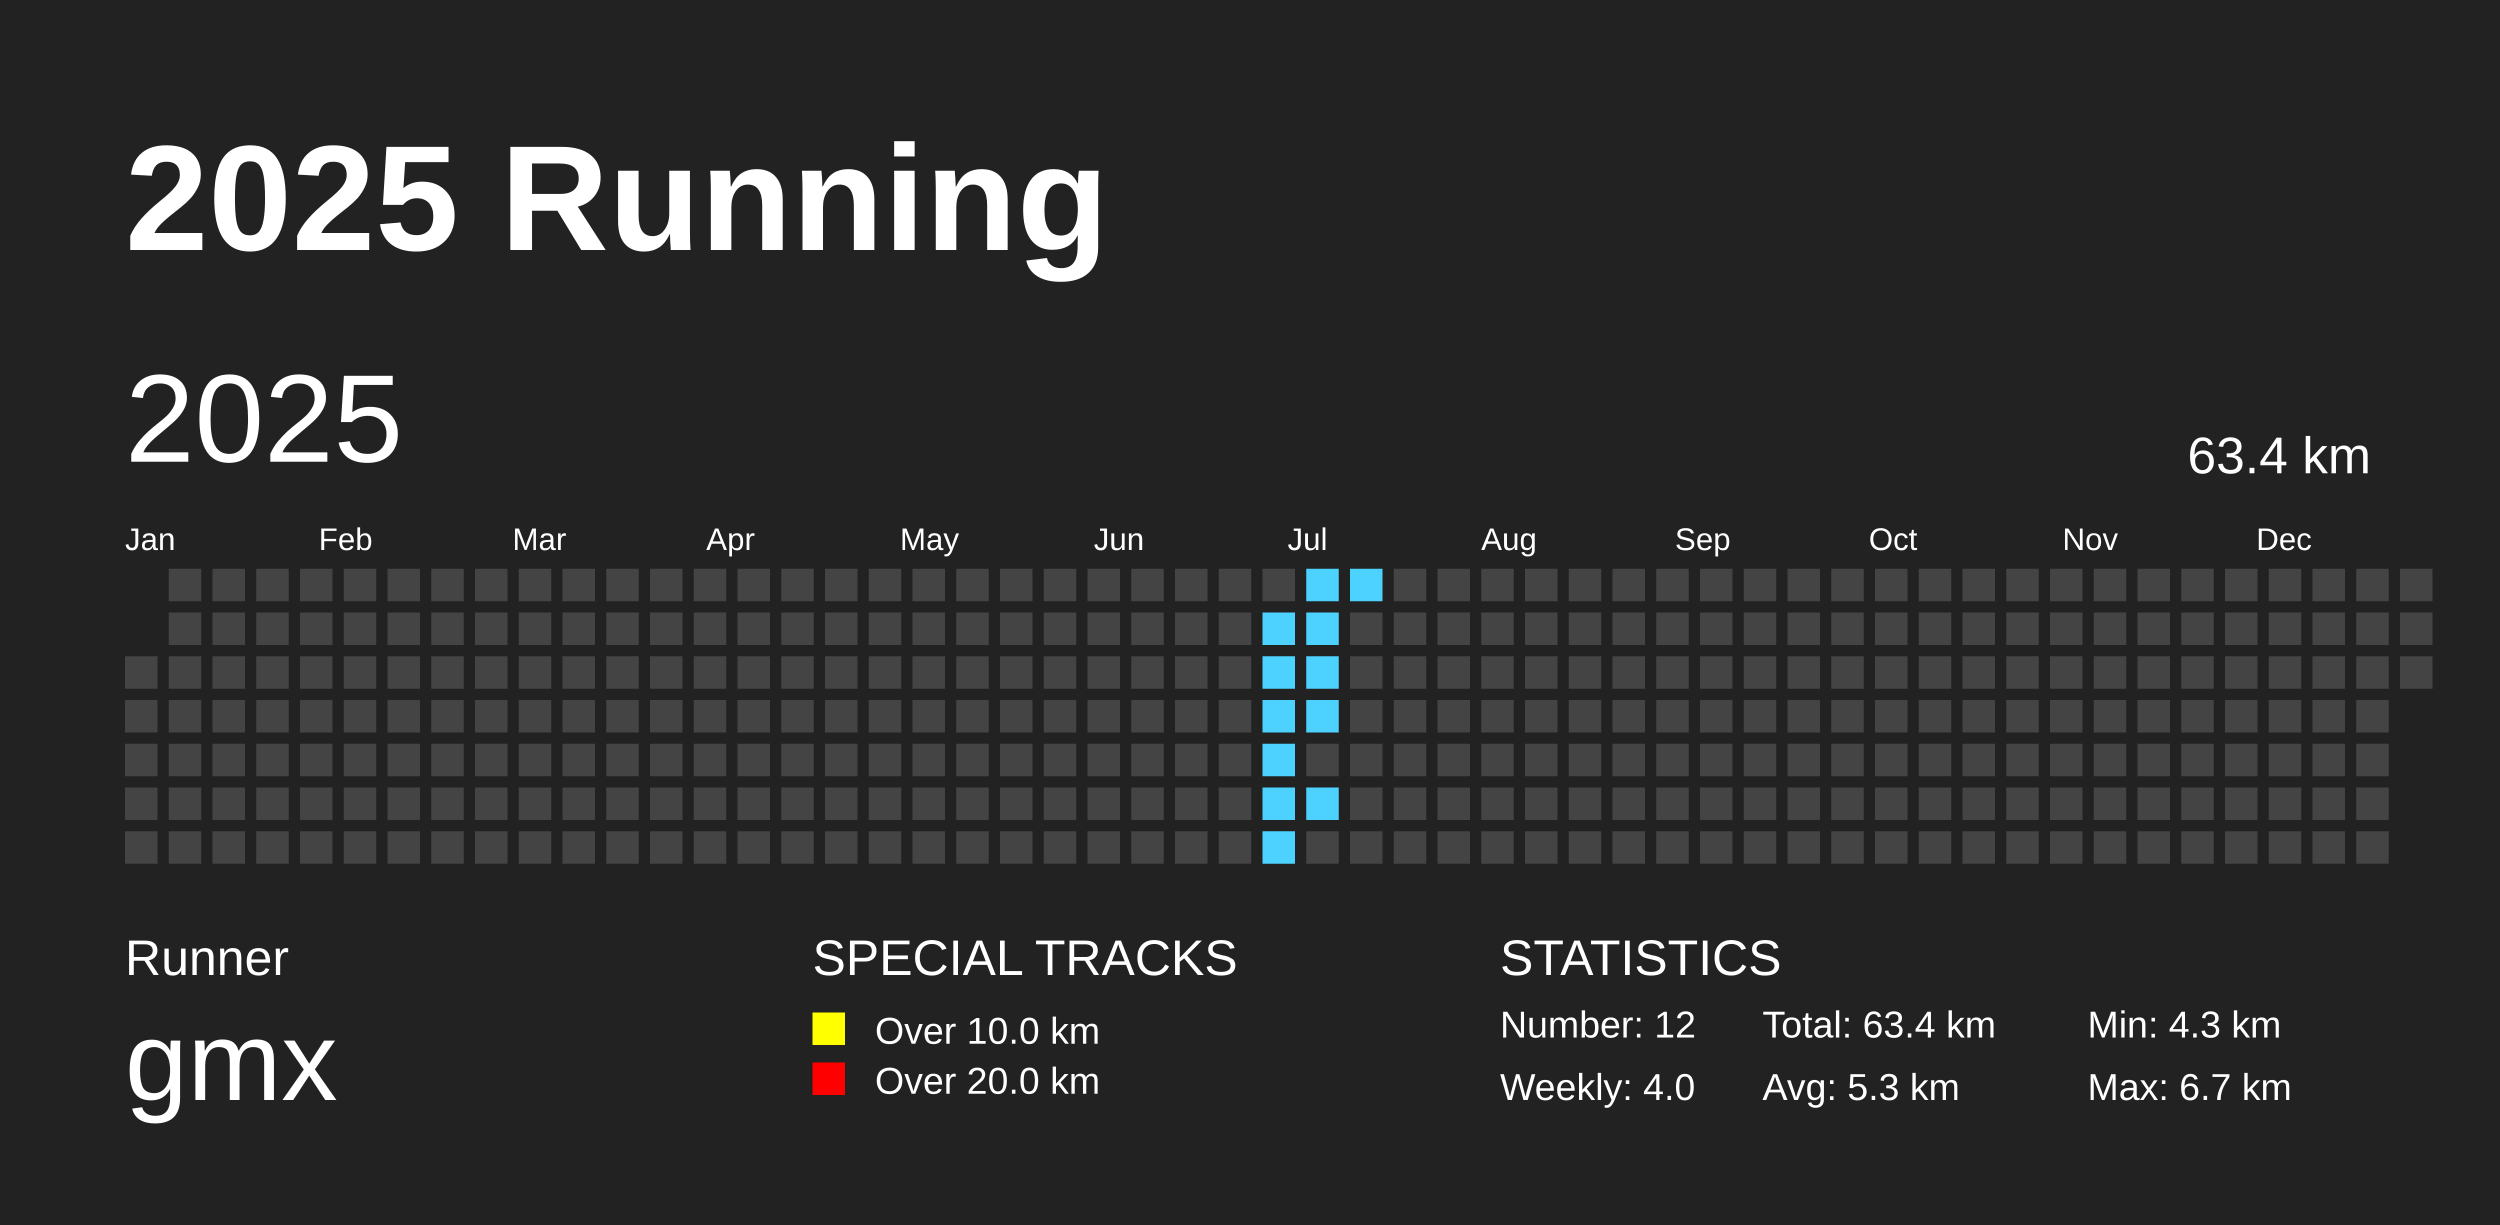
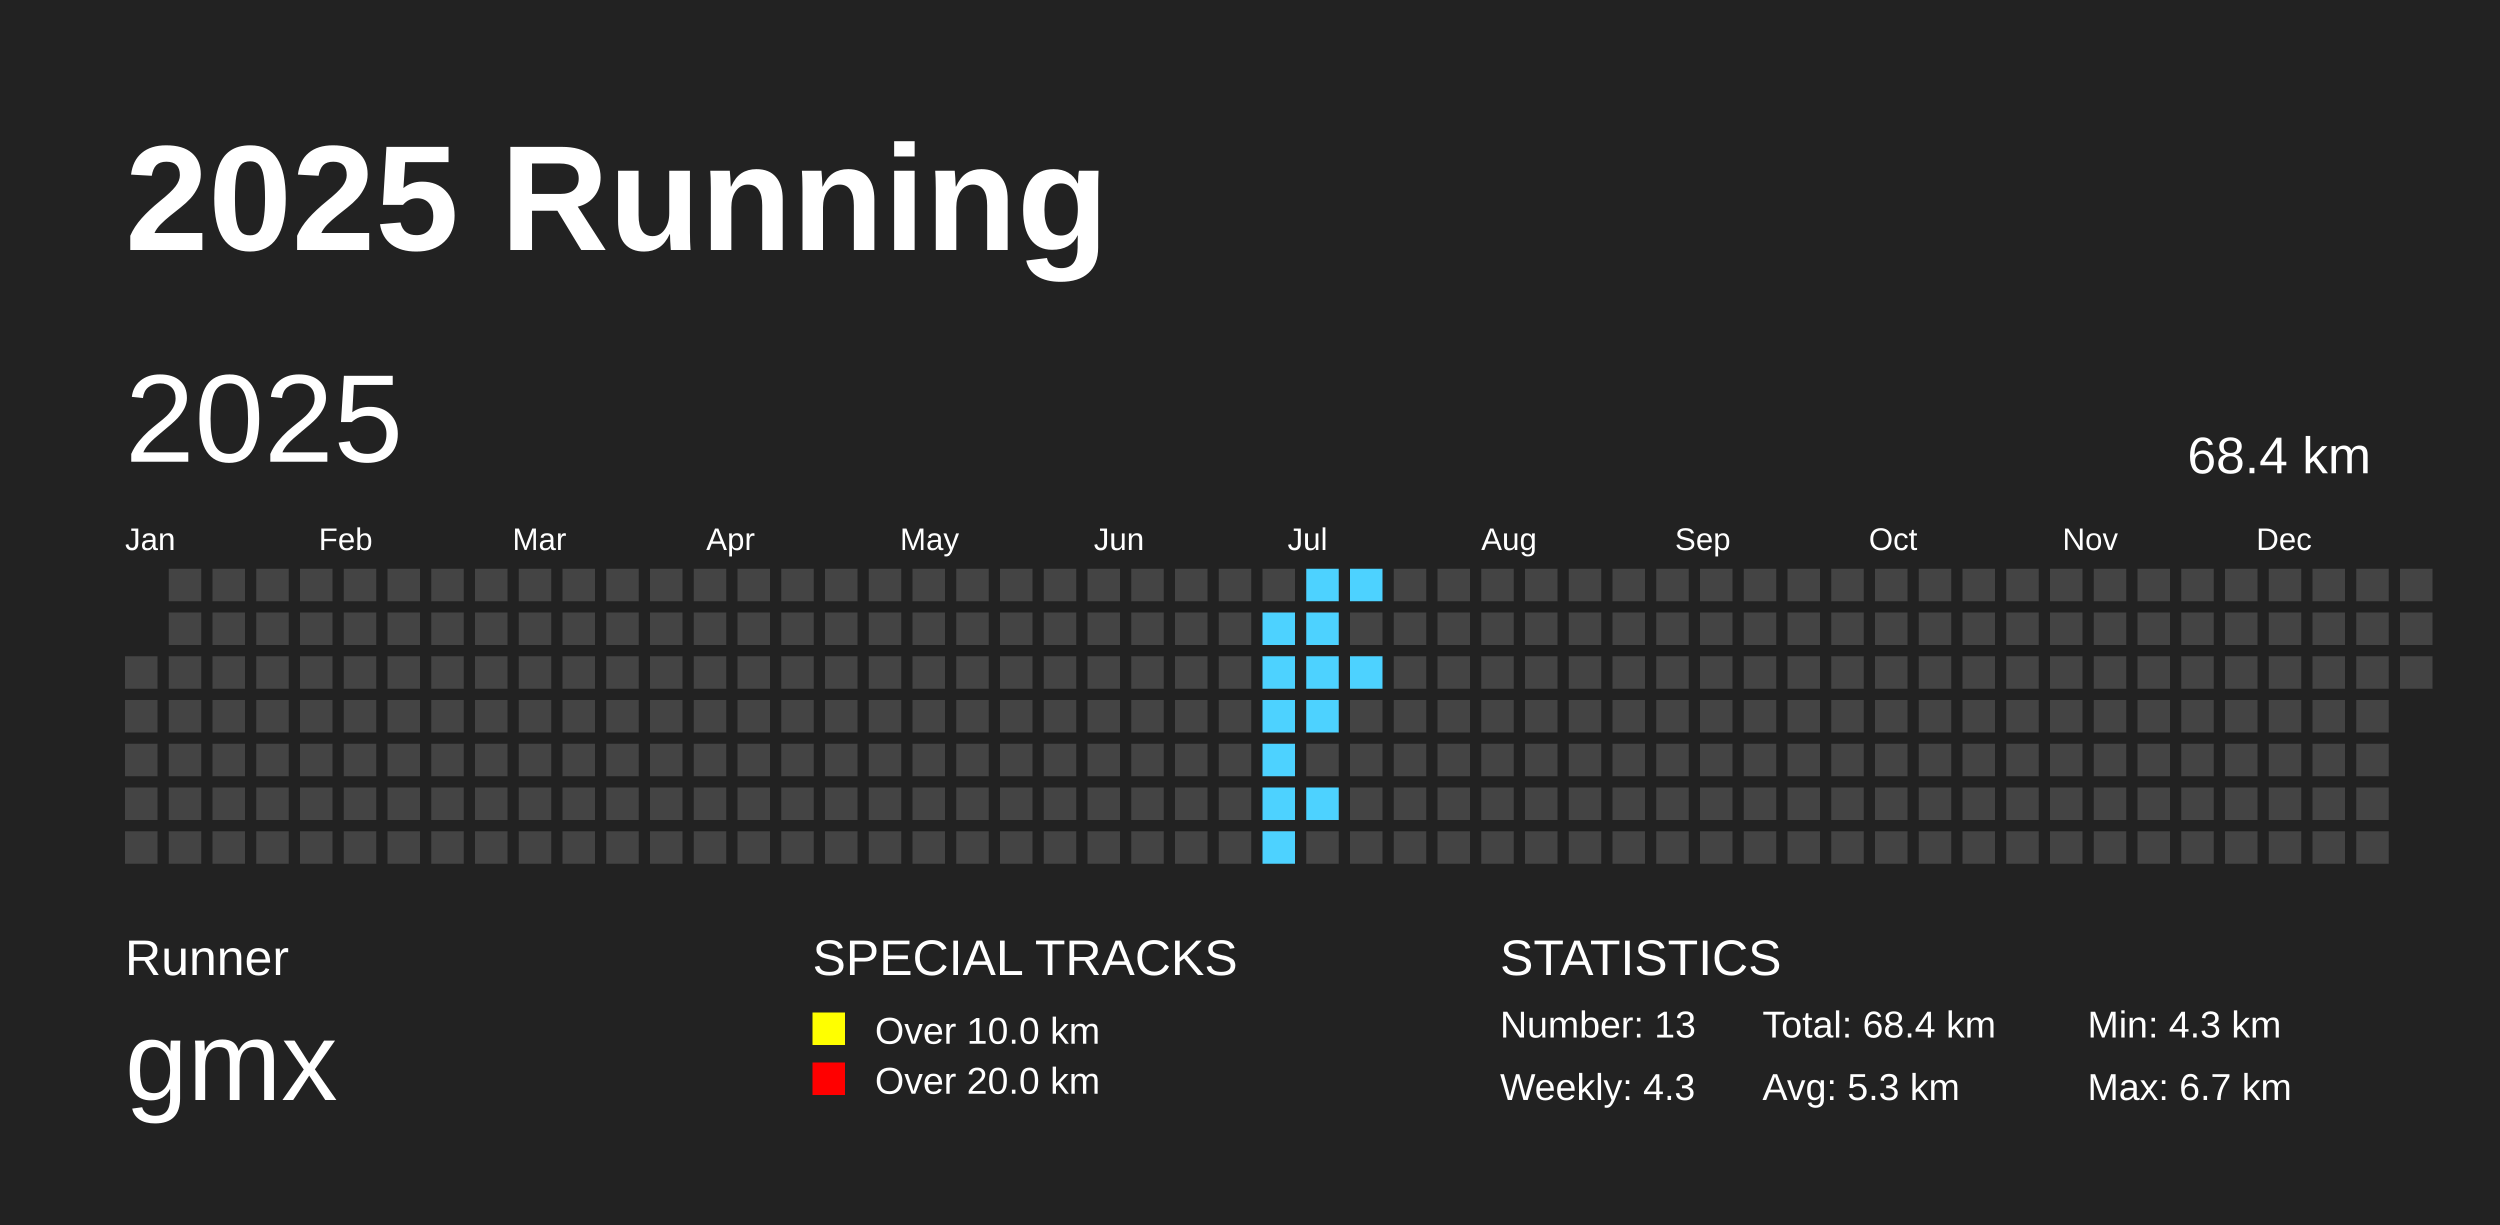
<svg xmlns="http://www.w3.org/2000/svg" baseProfile="full" height="98mm" version="1.1" viewBox="0,0,200,98" width="200mm">
  <defs />
  <rect fill="#222222" height="98" width="200" x="0" y="0" />
  <text fill="#FFFFFF" style="font-size:12px; font-family:Arial; font-weight:bold;" x="10" y="20">2025 Running</text>
  <text fill="#FFFFFF" style="font-size:4px; font-family:Arial" x="10" y="78">Runner</text>
  <text fill="#FFFFFF" style="font-size:9px; font-family:Arial" x="10" y="88">gmx</text>
  <text fill="#FFFFFF" style="font-size:4px; font-family:Arial" x="65" y="78">SPECIAL TRACKS</text>
  <rect fill="yellow" height="2.6" width="2.6" x="65" y="81" />
  <text fill="#FFFFFF" style="font-size:3px; font-family:Arial" x="70" y="83.5">Over 10.0 km</text>
  <rect fill="red" height="2.6" width="2.6" x="65" y="85" />
  <text fill="#FFFFFF" style="font-size:3px; font-family:Arial" x="70" y="87.5">Over 20.0 km</text>
  <text fill="#FFFFFF" style="font-size:4px; font-family:Arial" x="120" y="78">STATISTICS</text>
-   <text fill="#FFFFFF" style="font-size:3px; font-family:Arial" x="120" y="83">Number: 12</text>
-   <text fill="#FFFFFF" style="font-size:3px; font-family:Arial" x="120" y="88">Weekly: 4.0</text>
-   <text fill="#FFFFFF" style="font-size:3px; font-family:Arial" x="141" y="83">Total: 63.4 km</text>
+   <text fill="#FFFFFF" style="font-size:3px; font-family:Arial" x="120" y="83">Number: 13</text>
+   <text fill="#FFFFFF" style="font-size:3px; font-family:Arial" x="120" y="88">Weekly: 4.3</text>
+   <text fill="#FFFFFF" style="font-size:3px; font-family:Arial" x="141" y="83">Total: 68.4 km</text>
  <text fill="#FFFFFF" style="font-size:3px; font-family:Arial" x="141" y="88">Avg: 5.3 km</text>
  <text fill="#FFFFFF" style="font-size:3px; font-family:Arial" x="167" y="83">Min: 4.3 km</text>
  <text fill="#FFFFFF" style="font-size:3px; font-family:Arial" x="167" y="88">Max: 6.7 km</text>
  <text dominant-baseline="hanging" fill="#FFFFFF" style="font-size:10.0px; font-family:Arial;" x="10" y="30">2025</text>
-   <text dominant-baseline="hanging" fill="#FFFFFF" style="font-size:4.125px; font-family:Arial;" x="175" y="35">63.4 km</text>
+   <text dominant-baseline="hanging" fill="#FFFFFF" style="font-size:4.125px; font-family:Arial;" x="175" y="35">68.4 km</text>
  <text fill="#FFFFFF" style="font-size:2.5px; font-family:Arial" x="10.0" y="44">Jan</text>
  <text fill="#FFFFFF" style="font-size:2.5px; font-family:Arial" x="25.5" y="44">Feb</text>
  <text fill="#FFFFFF" style="font-size:2.5px; font-family:Arial" x="41.0" y="44">Mar</text>
  <text fill="#FFFFFF" style="font-size:2.5px; font-family:Arial" x="56.5" y="44">Apr</text>
  <text fill="#FFFFFF" style="font-size:2.5px; font-family:Arial" x="72.0" y="44">May</text>
  <text fill="#FFFFFF" style="font-size:2.5px; font-family:Arial" x="87.5" y="44">Jun</text>
  <text fill="#FFFFFF" style="font-size:2.5px; font-family:Arial" x="103.0" y="44">Jul</text>
  <text fill="#FFFFFF" style="font-size:2.5px; font-family:Arial" x="118.5" y="44">Aug</text>
  <text fill="#FFFFFF" style="font-size:2.5px; font-family:Arial" x="134.0" y="44">Sep</text>
  <text fill="#FFFFFF" style="font-size:2.5px; font-family:Arial" x="149.5" y="44">Oct</text>
  <text fill="#FFFFFF" style="font-size:2.5px; font-family:Arial" x="165.0" y="44">Nov</text>
  <text fill="#FFFFFF" style="font-size:2.5px; font-family:Arial" x="180.5" y="44">Dec</text>
  <rect fill="#444444" height="2.6" width="2.6" x="10.0" y="52.5" />
  <rect fill="#444444" height="2.6" width="2.6" x="10.0" y="56.0" />
  <rect fill="#444444" height="2.6" width="2.6" x="10.0" y="59.5" />
  <rect fill="#444444" height="2.6" width="2.6" x="10.0" y="63.0" />
  <rect fill="#444444" height="2.6" width="2.6" x="10.0" y="66.5" />
  <rect fill="#444444" height="2.6" width="2.6" x="13.5" y="45.5" />
  <rect fill="#444444" height="2.6" width="2.6" x="13.5" y="49.0" />
  <rect fill="#444444" height="2.6" width="2.6" x="13.5" y="52.5" />
  <rect fill="#444444" height="2.6" width="2.6" x="13.5" y="56.0" />
  <rect fill="#444444" height="2.6" width="2.6" x="13.5" y="59.5" />
  <rect fill="#444444" height="2.6" width="2.6" x="13.5" y="63.0" />
  <rect fill="#444444" height="2.6" width="2.6" x="13.5" y="66.5" />
  <rect fill="#444444" height="2.6" width="2.6" x="17.0" y="45.5" />
  <rect fill="#444444" height="2.6" width="2.6" x="17.0" y="49.0" />
  <rect fill="#444444" height="2.6" width="2.6" x="17.0" y="52.5" />
  <rect fill="#444444" height="2.6" width="2.6" x="17.0" y="56.0" />
  <rect fill="#444444" height="2.6" width="2.6" x="17.0" y="59.5" />
  <rect fill="#444444" height="2.6" width="2.6" x="17.0" y="63.0" />
  <rect fill="#444444" height="2.6" width="2.6" x="17.0" y="66.5" />
  <rect fill="#444444" height="2.6" width="2.6" x="20.5" y="45.5" />
  <rect fill="#444444" height="2.6" width="2.6" x="20.5" y="49.0" />
  <rect fill="#444444" height="2.6" width="2.6" x="20.5" y="52.5" />
  <rect fill="#444444" height="2.6" width="2.6" x="20.5" y="56.0" />
  <rect fill="#444444" height="2.6" width="2.6" x="20.5" y="59.5" />
  <rect fill="#444444" height="2.6" width="2.6" x="20.5" y="63.0" />
  <rect fill="#444444" height="2.6" width="2.6" x="20.5" y="66.5" />
  <rect fill="#444444" height="2.6" width="2.6" x="24.0" y="45.5" />
  <rect fill="#444444" height="2.6" width="2.6" x="24.0" y="49.0" />
  <rect fill="#444444" height="2.6" width="2.6" x="24.0" y="52.5" />
  <rect fill="#444444" height="2.6" width="2.6" x="24.0" y="56.0" />
  <rect fill="#444444" height="2.6" width="2.6" x="24.0" y="59.5" />
  <rect fill="#444444" height="2.6" width="2.6" x="24.0" y="63.0" />
  <rect fill="#444444" height="2.6" width="2.6" x="24.0" y="66.5" />
  <rect fill="#444444" height="2.6" width="2.6" x="27.5" y="45.5" />
  <rect fill="#444444" height="2.6" width="2.6" x="27.5" y="49.0" />
  <rect fill="#444444" height="2.6" width="2.6" x="27.5" y="52.5" />
  <rect fill="#444444" height="2.6" width="2.6" x="27.5" y="56.0" />
  <rect fill="#444444" height="2.6" width="2.6" x="27.5" y="59.5" />
  <rect fill="#444444" height="2.6" width="2.6" x="27.5" y="63.0" />
  <rect fill="#444444" height="2.6" width="2.6" x="27.5" y="66.5" />
  <rect fill="#444444" height="2.6" width="2.6" x="31.0" y="45.5" />
  <rect fill="#444444" height="2.6" width="2.6" x="31.0" y="49.0" />
  <rect fill="#444444" height="2.6" width="2.6" x="31.0" y="52.5" />
  <rect fill="#444444" height="2.6" width="2.6" x="31.0" y="56.0" />
  <rect fill="#444444" height="2.6" width="2.6" x="31.0" y="59.5" />
  <rect fill="#444444" height="2.6" width="2.6" x="31.0" y="63.0" />
  <rect fill="#444444" height="2.6" width="2.6" x="31.0" y="66.5" />
  <rect fill="#444444" height="2.6" width="2.6" x="34.5" y="45.5" />
  <rect fill="#444444" height="2.6" width="2.6" x="34.5" y="49.0" />
  <rect fill="#444444" height="2.6" width="2.6" x="34.5" y="52.5" />
  <rect fill="#444444" height="2.6" width="2.6" x="34.5" y="56.0" />
  <rect fill="#444444" height="2.6" width="2.6" x="34.5" y="59.5" />
  <rect fill="#444444" height="2.6" width="2.6" x="34.5" y="63.0" />
  <rect fill="#444444" height="2.6" width="2.6" x="34.5" y="66.5" />
  <rect fill="#444444" height="2.6" width="2.6" x="38.0" y="45.5" />
  <rect fill="#444444" height="2.6" width="2.6" x="38.0" y="49.0" />
  <rect fill="#444444" height="2.6" width="2.6" x="38.0" y="52.5" />
  <rect fill="#444444" height="2.6" width="2.6" x="38.0" y="56.0" />
  <rect fill="#444444" height="2.6" width="2.6" x="38.0" y="59.5" />
  <rect fill="#444444" height="2.6" width="2.6" x="38.0" y="63.0" />
  <rect fill="#444444" height="2.6" width="2.6" x="38.0" y="66.5" />
  <rect fill="#444444" height="2.6" width="2.6" x="41.5" y="45.5" />
  <rect fill="#444444" height="2.6" width="2.6" x="41.5" y="49.0" />
  <rect fill="#444444" height="2.6" width="2.6" x="41.5" y="52.5" />
  <rect fill="#444444" height="2.6" width="2.6" x="41.5" y="56.0" />
  <rect fill="#444444" height="2.6" width="2.6" x="41.5" y="59.5" />
  <rect fill="#444444" height="2.6" width="2.6" x="41.5" y="63.0" />
  <rect fill="#444444" height="2.6" width="2.6" x="41.5" y="66.5" />
  <rect fill="#444444" height="2.6" width="2.6" x="45.0" y="45.5" />
  <rect fill="#444444" height="2.6" width="2.6" x="45.0" y="49.0" />
  <rect fill="#444444" height="2.6" width="2.6" x="45.0" y="52.5" />
  <rect fill="#444444" height="2.6" width="2.6" x="45.0" y="56.0" />
  <rect fill="#444444" height="2.6" width="2.6" x="45.0" y="59.5" />
  <rect fill="#444444" height="2.6" width="2.6" x="45.0" y="63.0" />
  <rect fill="#444444" height="2.6" width="2.6" x="45.0" y="66.5" />
  <rect fill="#444444" height="2.6" width="2.6" x="48.5" y="45.5" />
  <rect fill="#444444" height="2.6" width="2.6" x="48.5" y="49.0" />
  <rect fill="#444444" height="2.6" width="2.6" x="48.5" y="52.5" />
  <rect fill="#444444" height="2.6" width="2.6" x="48.5" y="56.0" />
  <rect fill="#444444" height="2.6" width="2.6" x="48.5" y="59.5" />
  <rect fill="#444444" height="2.6" width="2.6" x="48.5" y="63.0" />
  <rect fill="#444444" height="2.6" width="2.6" x="48.5" y="66.5" />
  <rect fill="#444444" height="2.6" width="2.6" x="52.0" y="45.5" />
  <rect fill="#444444" height="2.6" width="2.6" x="52.0" y="49.0" />
  <rect fill="#444444" height="2.6" width="2.6" x="52.0" y="52.5" />
  <rect fill="#444444" height="2.6" width="2.6" x="52.0" y="56.0" />
  <rect fill="#444444" height="2.6" width="2.6" x="52.0" y="59.5" />
  <rect fill="#444444" height="2.6" width="2.6" x="52.0" y="63.0" />
  <rect fill="#444444" height="2.6" width="2.6" x="52.0" y="66.5" />
  <rect fill="#444444" height="2.6" width="2.6" x="55.5" y="45.5" />
  <rect fill="#444444" height="2.6" width="2.6" x="55.5" y="49.0" />
  <rect fill="#444444" height="2.6" width="2.6" x="55.5" y="52.5" />
  <rect fill="#444444" height="2.6" width="2.6" x="55.5" y="56.0" />
  <rect fill="#444444" height="2.6" width="2.6" x="55.5" y="59.5" />
  <rect fill="#444444" height="2.6" width="2.6" x="55.5" y="63.0" />
  <rect fill="#444444" height="2.6" width="2.6" x="55.5" y="66.5" />
  <rect fill="#444444" height="2.6" width="2.6" x="59.0" y="45.5" />
  <rect fill="#444444" height="2.6" width="2.6" x="59.0" y="49.0" />
  <rect fill="#444444" height="2.6" width="2.6" x="59.0" y="52.5" />
  <rect fill="#444444" height="2.6" width="2.6" x="59.0" y="56.0" />
  <rect fill="#444444" height="2.6" width="2.6" x="59.0" y="59.5" />
  <rect fill="#444444" height="2.6" width="2.6" x="59.0" y="63.0" />
  <rect fill="#444444" height="2.6" width="2.6" x="59.0" y="66.5" />
  <rect fill="#444444" height="2.6" width="2.6" x="62.5" y="45.5" />
  <rect fill="#444444" height="2.6" width="2.6" x="62.5" y="49.0" />
  <rect fill="#444444" height="2.6" width="2.6" x="62.5" y="52.5" />
  <rect fill="#444444" height="2.6" width="2.6" x="62.5" y="56.0" />
  <rect fill="#444444" height="2.6" width="2.6" x="62.5" y="59.5" />
  <rect fill="#444444" height="2.6" width="2.6" x="62.5" y="63.0" />
  <rect fill="#444444" height="2.6" width="2.6" x="62.5" y="66.5" />
  <rect fill="#444444" height="2.6" width="2.6" x="66.0" y="45.5" />
  <rect fill="#444444" height="2.6" width="2.6" x="66.0" y="49.0" />
  <rect fill="#444444" height="2.6" width="2.6" x="66.0" y="52.5" />
  <rect fill="#444444" height="2.6" width="2.6" x="66.0" y="56.0" />
  <rect fill="#444444" height="2.6" width="2.6" x="66.0" y="59.5" />
  <rect fill="#444444" height="2.6" width="2.6" x="66.0" y="63.0" />
  <rect fill="#444444" height="2.6" width="2.6" x="66.0" y="66.5" />
  <rect fill="#444444" height="2.6" width="2.6" x="69.5" y="45.5" />
  <rect fill="#444444" height="2.6" width="2.6" x="69.5" y="49.0" />
  <rect fill="#444444" height="2.6" width="2.6" x="69.5" y="52.5" />
  <rect fill="#444444" height="2.6" width="2.6" x="69.5" y="56.0" />
  <rect fill="#444444" height="2.6" width="2.6" x="69.5" y="59.5" />
  <rect fill="#444444" height="2.6" width="2.6" x="69.5" y="63.0" />
  <rect fill="#444444" height="2.6" width="2.6" x="69.5" y="66.5" />
  <rect fill="#444444" height="2.6" width="2.6" x="73.0" y="45.5" />
  <rect fill="#444444" height="2.6" width="2.6" x="73.0" y="49.0" />
  <rect fill="#444444" height="2.6" width="2.6" x="73.0" y="52.5" />
  <rect fill="#444444" height="2.6" width="2.6" x="73.0" y="56.0" />
  <rect fill="#444444" height="2.6" width="2.6" x="73.0" y="59.5" />
  <rect fill="#444444" height="2.6" width="2.6" x="73.0" y="63.0" />
  <rect fill="#444444" height="2.6" width="2.6" x="73.0" y="66.5" />
  <rect fill="#444444" height="2.6" width="2.6" x="76.5" y="45.5" />
  <rect fill="#444444" height="2.6" width="2.6" x="76.5" y="49.0" />
  <rect fill="#444444" height="2.6" width="2.6" x="76.5" y="52.5" />
  <rect fill="#444444" height="2.6" width="2.6" x="76.5" y="56.0" />
  <rect fill="#444444" height="2.6" width="2.6" x="76.5" y="59.5" />
  <rect fill="#444444" height="2.6" width="2.6" x="76.5" y="63.0" />
  <rect fill="#444444" height="2.6" width="2.6" x="76.5" y="66.5" />
  <rect fill="#444444" height="2.6" width="2.6" x="80.0" y="45.5" />
  <rect fill="#444444" height="2.6" width="2.6" x="80.0" y="49.0" />
  <rect fill="#444444" height="2.6" width="2.6" x="80.0" y="52.5" />
  <rect fill="#444444" height="2.6" width="2.6" x="80.0" y="56.0" />
  <rect fill="#444444" height="2.6" width="2.6" x="80.0" y="59.5" />
  <rect fill="#444444" height="2.6" width="2.6" x="80.0" y="63.0" />
  <rect fill="#444444" height="2.6" width="2.6" x="80.0" y="66.5" />
  <rect fill="#444444" height="2.6" width="2.6" x="83.5" y="45.5" />
  <rect fill="#444444" height="2.6" width="2.6" x="83.5" y="49.0" />
  <rect fill="#444444" height="2.6" width="2.6" x="83.5" y="52.5" />
  <rect fill="#444444" height="2.6" width="2.6" x="83.5" y="56.0" />
  <rect fill="#444444" height="2.6" width="2.6" x="83.5" y="59.5" />
  <rect fill="#444444" height="2.6" width="2.6" x="83.5" y="63.0" />
  <rect fill="#444444" height="2.6" width="2.6" x="83.5" y="66.5" />
  <rect fill="#444444" height="2.6" width="2.6" x="87.0" y="45.5" />
  <rect fill="#444444" height="2.6" width="2.6" x="87.0" y="49.0" />
  <rect fill="#444444" height="2.6" width="2.6" x="87.0" y="52.5" />
  <rect fill="#444444" height="2.6" width="2.6" x="87.0" y="56.0" />
  <rect fill="#444444" height="2.6" width="2.6" x="87.0" y="59.5" />
  <rect fill="#444444" height="2.6" width="2.6" x="87.0" y="63.0" />
  <rect fill="#444444" height="2.6" width="2.6" x="87.0" y="66.5" />
  <rect fill="#444444" height="2.6" width="2.6" x="90.5" y="45.5" />
  <rect fill="#444444" height="2.6" width="2.6" x="90.5" y="49.0" />
  <rect fill="#444444" height="2.6" width="2.6" x="90.5" y="52.5" />
  <rect fill="#444444" height="2.6" width="2.6" x="90.5" y="56.0" />
  <rect fill="#444444" height="2.6" width="2.6" x="90.5" y="59.5" />
  <rect fill="#444444" height="2.6" width="2.6" x="90.5" y="63.0" />
  <rect fill="#444444" height="2.6" width="2.6" x="90.5" y="66.5" />
  <rect fill="#444444" height="2.6" width="2.6" x="94.0" y="45.5" />
  <rect fill="#444444" height="2.6" width="2.6" x="94.0" y="49.0" />
  <rect fill="#444444" height="2.6" width="2.6" x="94.0" y="52.5" />
  <rect fill="#444444" height="2.6" width="2.6" x="94.0" y="56.0" />
  <rect fill="#444444" height="2.6" width="2.6" x="94.0" y="59.5" />
  <rect fill="#444444" height="2.6" width="2.6" x="94.0" y="63.0" />
  <rect fill="#444444" height="2.6" width="2.6" x="94.0" y="66.5" />
  <rect fill="#444444" height="2.6" width="2.6" x="97.5" y="45.5" />
  <rect fill="#444444" height="2.6" width="2.6" x="97.5" y="49.0" />
  <rect fill="#444444" height="2.6" width="2.6" x="97.5" y="52.5" />
  <rect fill="#444444" height="2.6" width="2.6" x="97.5" y="56.0" />
  <rect fill="#444444" height="2.6" width="2.6" x="97.5" y="59.5" />
  <rect fill="#444444" height="2.6" width="2.6" x="97.5" y="63.0" />
  <rect fill="#444444" height="2.6" width="2.6" x="97.5" y="66.5" />
  <rect fill="#444444" height="2.6" width="2.6" x="101.0" y="45.5" />
  <rect fill="#4DD2FF" height="2.6" width="2.6" x="101.0" y="49.0" />
  <rect fill="#4DD2FF" height="2.6" width="2.6" x="101.0" y="52.5" />
  <rect fill="#4DD2FF" height="2.6" width="2.6" x="101.0" y="56.0" />
  <rect fill="#4DD2FF" height="2.6" width="2.6" x="101.0" y="59.5" />
  <rect fill="#4DD2FF" height="2.6" width="2.6" x="101.0" y="63.0" />
  <rect fill="#4DD2FF" height="2.6" width="2.6" x="101.0" y="66.5" />
  <rect fill="#4DD2FF" height="2.6" width="2.6" x="104.5" y="45.5" />
  <rect fill="#4DD2FF" height="2.6" width="2.6" x="104.5" y="49.0" />
  <rect fill="#4DD2FF" height="2.6" width="2.6" x="104.5" y="52.5" />
  <rect fill="#4DD2FF" height="2.6" width="2.6" x="104.5" y="56.0" />
  <rect fill="#444444" height="2.6" width="2.6" x="104.5" y="59.5" />
  <rect fill="#4DD2FF" height="2.6" width="2.6" x="104.5" y="63.0" />
  <rect fill="#444444" height="2.6" width="2.6" x="104.5" y="66.5" />
  <rect fill="#4DD2FF" height="2.6" width="2.6" x="108.0" y="45.5" />
  <rect fill="#444444" height="2.6" width="2.6" x="108.0" y="49.0" />
-   <rect fill="#444444" height="2.6" width="2.6" x="108.0" y="52.5" />
+   <rect fill="#4DD2FF" height="2.6" width="2.6" x="108.0" y="52.5" />
  <rect fill="#444444" height="2.6" width="2.6" x="108.0" y="56.0" />
  <rect fill="#444444" height="2.6" width="2.6" x="108.0" y="59.5" />
  <rect fill="#444444" height="2.6" width="2.6" x="108.0" y="63.0" />
  <rect fill="#444444" height="2.6" width="2.6" x="108.0" y="66.5" />
  <rect fill="#444444" height="2.6" width="2.6" x="111.5" y="45.5" />
  <rect fill="#444444" height="2.6" width="2.6" x="111.5" y="49.0" />
  <rect fill="#444444" height="2.6" width="2.6" x="111.5" y="52.5" />
  <rect fill="#444444" height="2.6" width="2.6" x="111.5" y="56.0" />
  <rect fill="#444444" height="2.6" width="2.6" x="111.5" y="59.5" />
  <rect fill="#444444" height="2.6" width="2.6" x="111.5" y="63.0" />
  <rect fill="#444444" height="2.6" width="2.6" x="111.5" y="66.5" />
  <rect fill="#444444" height="2.6" width="2.6" x="115.0" y="45.5" />
  <rect fill="#444444" height="2.6" width="2.6" x="115.0" y="49.0" />
  <rect fill="#444444" height="2.6" width="2.6" x="115.0" y="52.5" />
  <rect fill="#444444" height="2.6" width="2.6" x="115.0" y="56.0" />
  <rect fill="#444444" height="2.6" width="2.6" x="115.0" y="59.5" />
  <rect fill="#444444" height="2.6" width="2.6" x="115.0" y="63.0" />
  <rect fill="#444444" height="2.6" width="2.6" x="115.0" y="66.5" />
  <rect fill="#444444" height="2.6" width="2.6" x="118.5" y="45.5" />
  <rect fill="#444444" height="2.6" width="2.6" x="118.5" y="49.0" />
  <rect fill="#444444" height="2.6" width="2.6" x="118.5" y="52.5" />
  <rect fill="#444444" height="2.6" width="2.6" x="118.5" y="56.0" />
  <rect fill="#444444" height="2.6" width="2.6" x="118.5" y="59.5" />
  <rect fill="#444444" height="2.6" width="2.6" x="118.5" y="63.0" />
  <rect fill="#444444" height="2.6" width="2.6" x="118.5" y="66.5" />
  <rect fill="#444444" height="2.6" width="2.6" x="122.0" y="45.5" />
  <rect fill="#444444" height="2.6" width="2.6" x="122.0" y="49.0" />
  <rect fill="#444444" height="2.6" width="2.6" x="122.0" y="52.5" />
  <rect fill="#444444" height="2.6" width="2.6" x="122.0" y="56.0" />
  <rect fill="#444444" height="2.6" width="2.6" x="122.0" y="59.5" />
  <rect fill="#444444" height="2.6" width="2.6" x="122.0" y="63.0" />
  <rect fill="#444444" height="2.6" width="2.6" x="122.0" y="66.5" />
  <rect fill="#444444" height="2.6" width="2.6" x="125.5" y="45.5" />
  <rect fill="#444444" height="2.6" width="2.6" x="125.5" y="49.0" />
  <rect fill="#444444" height="2.6" width="2.6" x="125.5" y="52.5" />
  <rect fill="#444444" height="2.6" width="2.6" x="125.5" y="56.0" />
  <rect fill="#444444" height="2.6" width="2.6" x="125.5" y="59.5" />
  <rect fill="#444444" height="2.6" width="2.6" x="125.5" y="63.0" />
  <rect fill="#444444" height="2.6" width="2.6" x="125.5" y="66.5" />
  <rect fill="#444444" height="2.6" width="2.6" x="129.0" y="45.5" />
  <rect fill="#444444" height="2.6" width="2.6" x="129.0" y="49.0" />
  <rect fill="#444444" height="2.6" width="2.6" x="129.0" y="52.5" />
  <rect fill="#444444" height="2.6" width="2.6" x="129.0" y="56.0" />
  <rect fill="#444444" height="2.6" width="2.6" x="129.0" y="59.5" />
  <rect fill="#444444" height="2.6" width="2.6" x="129.0" y="63.0" />
  <rect fill="#444444" height="2.6" width="2.6" x="129.0" y="66.5" />
  <rect fill="#444444" height="2.6" width="2.6" x="132.5" y="45.5" />
  <rect fill="#444444" height="2.6" width="2.6" x="132.5" y="49.0" />
  <rect fill="#444444" height="2.6" width="2.6" x="132.5" y="52.5" />
  <rect fill="#444444" height="2.6" width="2.6" x="132.5" y="56.0" />
  <rect fill="#444444" height="2.6" width="2.6" x="132.5" y="59.5" />
  <rect fill="#444444" height="2.6" width="2.6" x="132.5" y="63.0" />
  <rect fill="#444444" height="2.6" width="2.6" x="132.5" y="66.5" />
  <rect fill="#444444" height="2.6" width="2.6" x="136.0" y="45.5" />
  <rect fill="#444444" height="2.6" width="2.6" x="136.0" y="49.0" />
  <rect fill="#444444" height="2.6" width="2.6" x="136.0" y="52.5" />
  <rect fill="#444444" height="2.6" width="2.6" x="136.0" y="56.0" />
  <rect fill="#444444" height="2.6" width="2.6" x="136.0" y="59.5" />
  <rect fill="#444444" height="2.6" width="2.6" x="136.0" y="63.0" />
  <rect fill="#444444" height="2.6" width="2.6" x="136.0" y="66.5" />
  <rect fill="#444444" height="2.6" width="2.6" x="139.5" y="45.5" />
  <rect fill="#444444" height="2.6" width="2.6" x="139.5" y="49.0" />
  <rect fill="#444444" height="2.6" width="2.6" x="139.5" y="52.5" />
  <rect fill="#444444" height="2.6" width="2.6" x="139.5" y="56.0" />
  <rect fill="#444444" height="2.6" width="2.6" x="139.5" y="59.5" />
  <rect fill="#444444" height="2.6" width="2.6" x="139.5" y="63.0" />
  <rect fill="#444444" height="2.6" width="2.6" x="139.5" y="66.5" />
  <rect fill="#444444" height="2.6" width="2.6" x="143.0" y="45.5" />
  <rect fill="#444444" height="2.6" width="2.6" x="143.0" y="49.0" />
  <rect fill="#444444" height="2.6" width="2.6" x="143.0" y="52.5" />
  <rect fill="#444444" height="2.6" width="2.6" x="143.0" y="56.0" />
  <rect fill="#444444" height="2.6" width="2.6" x="143.0" y="59.5" />
  <rect fill="#444444" height="2.6" width="2.6" x="143.0" y="63.0" />
  <rect fill="#444444" height="2.6" width="2.6" x="143.0" y="66.5" />
  <rect fill="#444444" height="2.6" width="2.6" x="146.5" y="45.5" />
  <rect fill="#444444" height="2.6" width="2.6" x="146.5" y="49.0" />
  <rect fill="#444444" height="2.6" width="2.6" x="146.5" y="52.5" />
  <rect fill="#444444" height="2.6" width="2.6" x="146.5" y="56.0" />
  <rect fill="#444444" height="2.6" width="2.6" x="146.5" y="59.5" />
  <rect fill="#444444" height="2.6" width="2.6" x="146.5" y="63.0" />
  <rect fill="#444444" height="2.6" width="2.6" x="146.5" y="66.5" />
  <rect fill="#444444" height="2.6" width="2.6" x="150.0" y="45.5" />
  <rect fill="#444444" height="2.6" width="2.6" x="150.0" y="49.0" />
  <rect fill="#444444" height="2.6" width="2.6" x="150.0" y="52.5" />
  <rect fill="#444444" height="2.6" width="2.6" x="150.0" y="56.0" />
  <rect fill="#444444" height="2.6" width="2.6" x="150.0" y="59.5" />
  <rect fill="#444444" height="2.6" width="2.6" x="150.0" y="63.0" />
  <rect fill="#444444" height="2.6" width="2.6" x="150.0" y="66.5" />
  <rect fill="#444444" height="2.6" width="2.6" x="153.5" y="45.5" />
  <rect fill="#444444" height="2.6" width="2.6" x="153.5" y="49.0" />
  <rect fill="#444444" height="2.6" width="2.6" x="153.5" y="52.5" />
  <rect fill="#444444" height="2.6" width="2.6" x="153.5" y="56.0" />
  <rect fill="#444444" height="2.6" width="2.6" x="153.5" y="59.5" />
  <rect fill="#444444" height="2.6" width="2.6" x="153.5" y="63.0" />
  <rect fill="#444444" height="2.6" width="2.6" x="153.5" y="66.5" />
  <rect fill="#444444" height="2.6" width="2.6" x="157.0" y="45.5" />
  <rect fill="#444444" height="2.6" width="2.6" x="157.0" y="49.0" />
  <rect fill="#444444" height="2.6" width="2.6" x="157.0" y="52.5" />
  <rect fill="#444444" height="2.6" width="2.6" x="157.0" y="56.0" />
  <rect fill="#444444" height="2.6" width="2.6" x="157.0" y="59.5" />
  <rect fill="#444444" height="2.6" width="2.6" x="157.0" y="63.0" />
  <rect fill="#444444" height="2.6" width="2.6" x="157.0" y="66.5" />
  <rect fill="#444444" height="2.6" width="2.6" x="160.5" y="45.5" />
  <rect fill="#444444" height="2.6" width="2.6" x="160.5" y="49.0" />
  <rect fill="#444444" height="2.6" width="2.6" x="160.5" y="52.5" />
  <rect fill="#444444" height="2.6" width="2.6" x="160.5" y="56.0" />
  <rect fill="#444444" height="2.6" width="2.6" x="160.5" y="59.5" />
  <rect fill="#444444" height="2.6" width="2.6" x="160.5" y="63.0" />
  <rect fill="#444444" height="2.6" width="2.6" x="160.5" y="66.5" />
  <rect fill="#444444" height="2.6" width="2.6" x="164.0" y="45.5" />
  <rect fill="#444444" height="2.6" width="2.6" x="164.0" y="49.0" />
  <rect fill="#444444" height="2.6" width="2.6" x="164.0" y="52.5" />
  <rect fill="#444444" height="2.6" width="2.6" x="164.0" y="56.0" />
  <rect fill="#444444" height="2.6" width="2.6" x="164.0" y="59.5" />
  <rect fill="#444444" height="2.6" width="2.6" x="164.0" y="63.0" />
  <rect fill="#444444" height="2.6" width="2.6" x="164.0" y="66.5" />
  <rect fill="#444444" height="2.6" width="2.6" x="167.5" y="45.5" />
  <rect fill="#444444" height="2.6" width="2.6" x="167.5" y="49.0" />
  <rect fill="#444444" height="2.6" width="2.6" x="167.5" y="52.5" />
  <rect fill="#444444" height="2.6" width="2.6" x="167.5" y="56.0" />
  <rect fill="#444444" height="2.6" width="2.6" x="167.5" y="59.5" />
  <rect fill="#444444" height="2.6" width="2.6" x="167.5" y="63.0" />
  <rect fill="#444444" height="2.6" width="2.6" x="167.5" y="66.5" />
  <rect fill="#444444" height="2.6" width="2.6" x="171.0" y="45.5" />
  <rect fill="#444444" height="2.6" width="2.6" x="171.0" y="49.0" />
  <rect fill="#444444" height="2.6" width="2.6" x="171.0" y="52.5" />
  <rect fill="#444444" height="2.6" width="2.6" x="171.0" y="56.0" />
  <rect fill="#444444" height="2.6" width="2.6" x="171.0" y="59.5" />
  <rect fill="#444444" height="2.6" width="2.6" x="171.0" y="63.0" />
  <rect fill="#444444" height="2.6" width="2.6" x="171.0" y="66.5" />
  <rect fill="#444444" height="2.6" width="2.6" x="174.5" y="45.5" />
  <rect fill="#444444" height="2.6" width="2.6" x="174.5" y="49.0" />
  <rect fill="#444444" height="2.6" width="2.6" x="174.5" y="52.5" />
  <rect fill="#444444" height="2.6" width="2.6" x="174.5" y="56.0" />
  <rect fill="#444444" height="2.6" width="2.6" x="174.5" y="59.5" />
  <rect fill="#444444" height="2.6" width="2.6" x="174.5" y="63.0" />
  <rect fill="#444444" height="2.6" width="2.6" x="174.5" y="66.5" />
  <rect fill="#444444" height="2.6" width="2.6" x="178.0" y="45.5" />
  <rect fill="#444444" height="2.6" width="2.6" x="178.0" y="49.0" />
  <rect fill="#444444" height="2.6" width="2.6" x="178.0" y="52.5" />
  <rect fill="#444444" height="2.6" width="2.6" x="178.0" y="56.0" />
  <rect fill="#444444" height="2.6" width="2.6" x="178.0" y="59.5" />
  <rect fill="#444444" height="2.6" width="2.6" x="178.0" y="63.0" />
  <rect fill="#444444" height="2.6" width="2.6" x="178.0" y="66.5" />
  <rect fill="#444444" height="2.6" width="2.6" x="181.5" y="45.5" />
  <rect fill="#444444" height="2.6" width="2.6" x="181.5" y="49.0" />
  <rect fill="#444444" height="2.6" width="2.6" x="181.5" y="52.5" />
  <rect fill="#444444" height="2.6" width="2.6" x="181.5" y="56.0" />
  <rect fill="#444444" height="2.6" width="2.6" x="181.5" y="59.5" />
  <rect fill="#444444" height="2.6" width="2.6" x="181.5" y="63.0" />
  <rect fill="#444444" height="2.6" width="2.6" x="181.5" y="66.5" />
  <rect fill="#444444" height="2.6" width="2.6" x="185.0" y="45.5" />
  <rect fill="#444444" height="2.6" width="2.6" x="185.0" y="49.0" />
  <rect fill="#444444" height="2.6" width="2.6" x="185.0" y="52.5" />
  <rect fill="#444444" height="2.6" width="2.6" x="185.0" y="56.0" />
  <rect fill="#444444" height="2.6" width="2.6" x="185.0" y="59.5" />
  <rect fill="#444444" height="2.6" width="2.6" x="185.0" y="63.0" />
  <rect fill="#444444" height="2.6" width="2.6" x="185.0" y="66.5" />
  <rect fill="#444444" height="2.6" width="2.6" x="188.5" y="45.5" />
  <rect fill="#444444" height="2.6" width="2.6" x="188.5" y="49.0" />
  <rect fill="#444444" height="2.6" width="2.6" x="188.5" y="52.5" />
  <rect fill="#444444" height="2.6" width="2.6" x="188.5" y="56.0" />
  <rect fill="#444444" height="2.6" width="2.6" x="188.5" y="59.5" />
  <rect fill="#444444" height="2.6" width="2.6" x="188.5" y="63.0" />
  <rect fill="#444444" height="2.6" width="2.6" x="188.5" y="66.5" />
  <rect fill="#444444" height="2.6" width="2.6" x="192.0" y="45.5" />
  <rect fill="#444444" height="2.6" width="2.6" x="192.0" y="49.0" />
  <rect fill="#444444" height="2.6" width="2.6" x="192.0" y="52.5" />
</svg>
